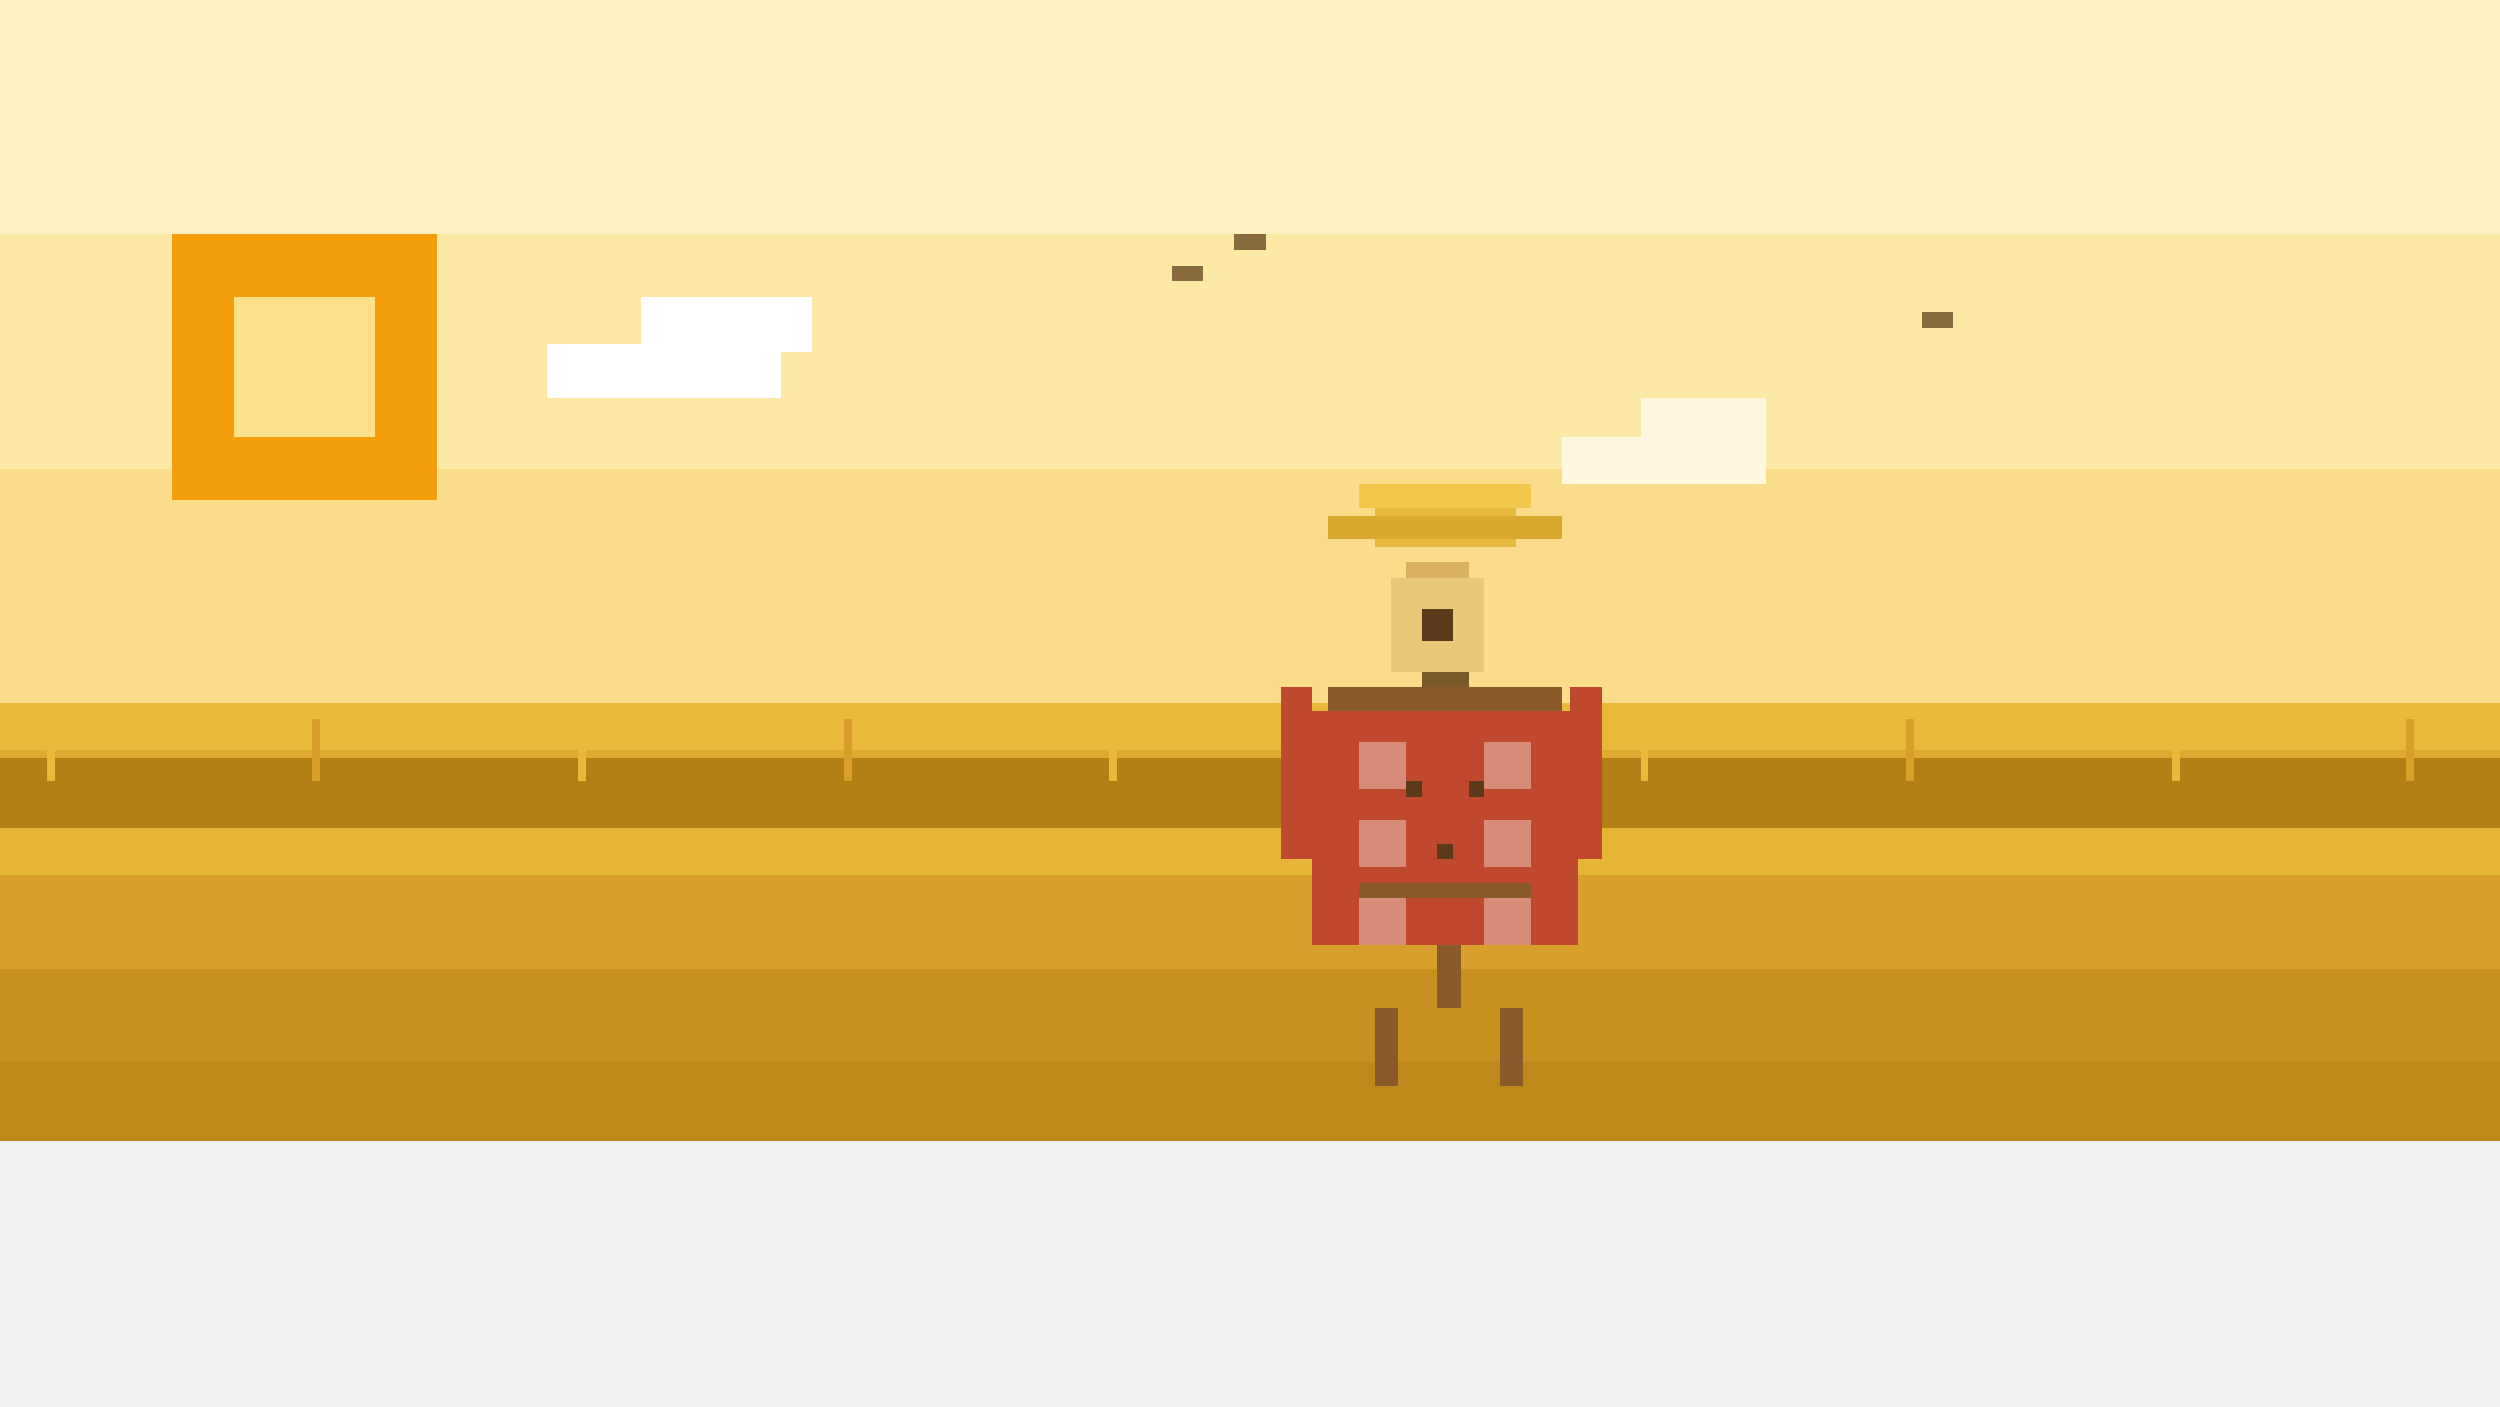
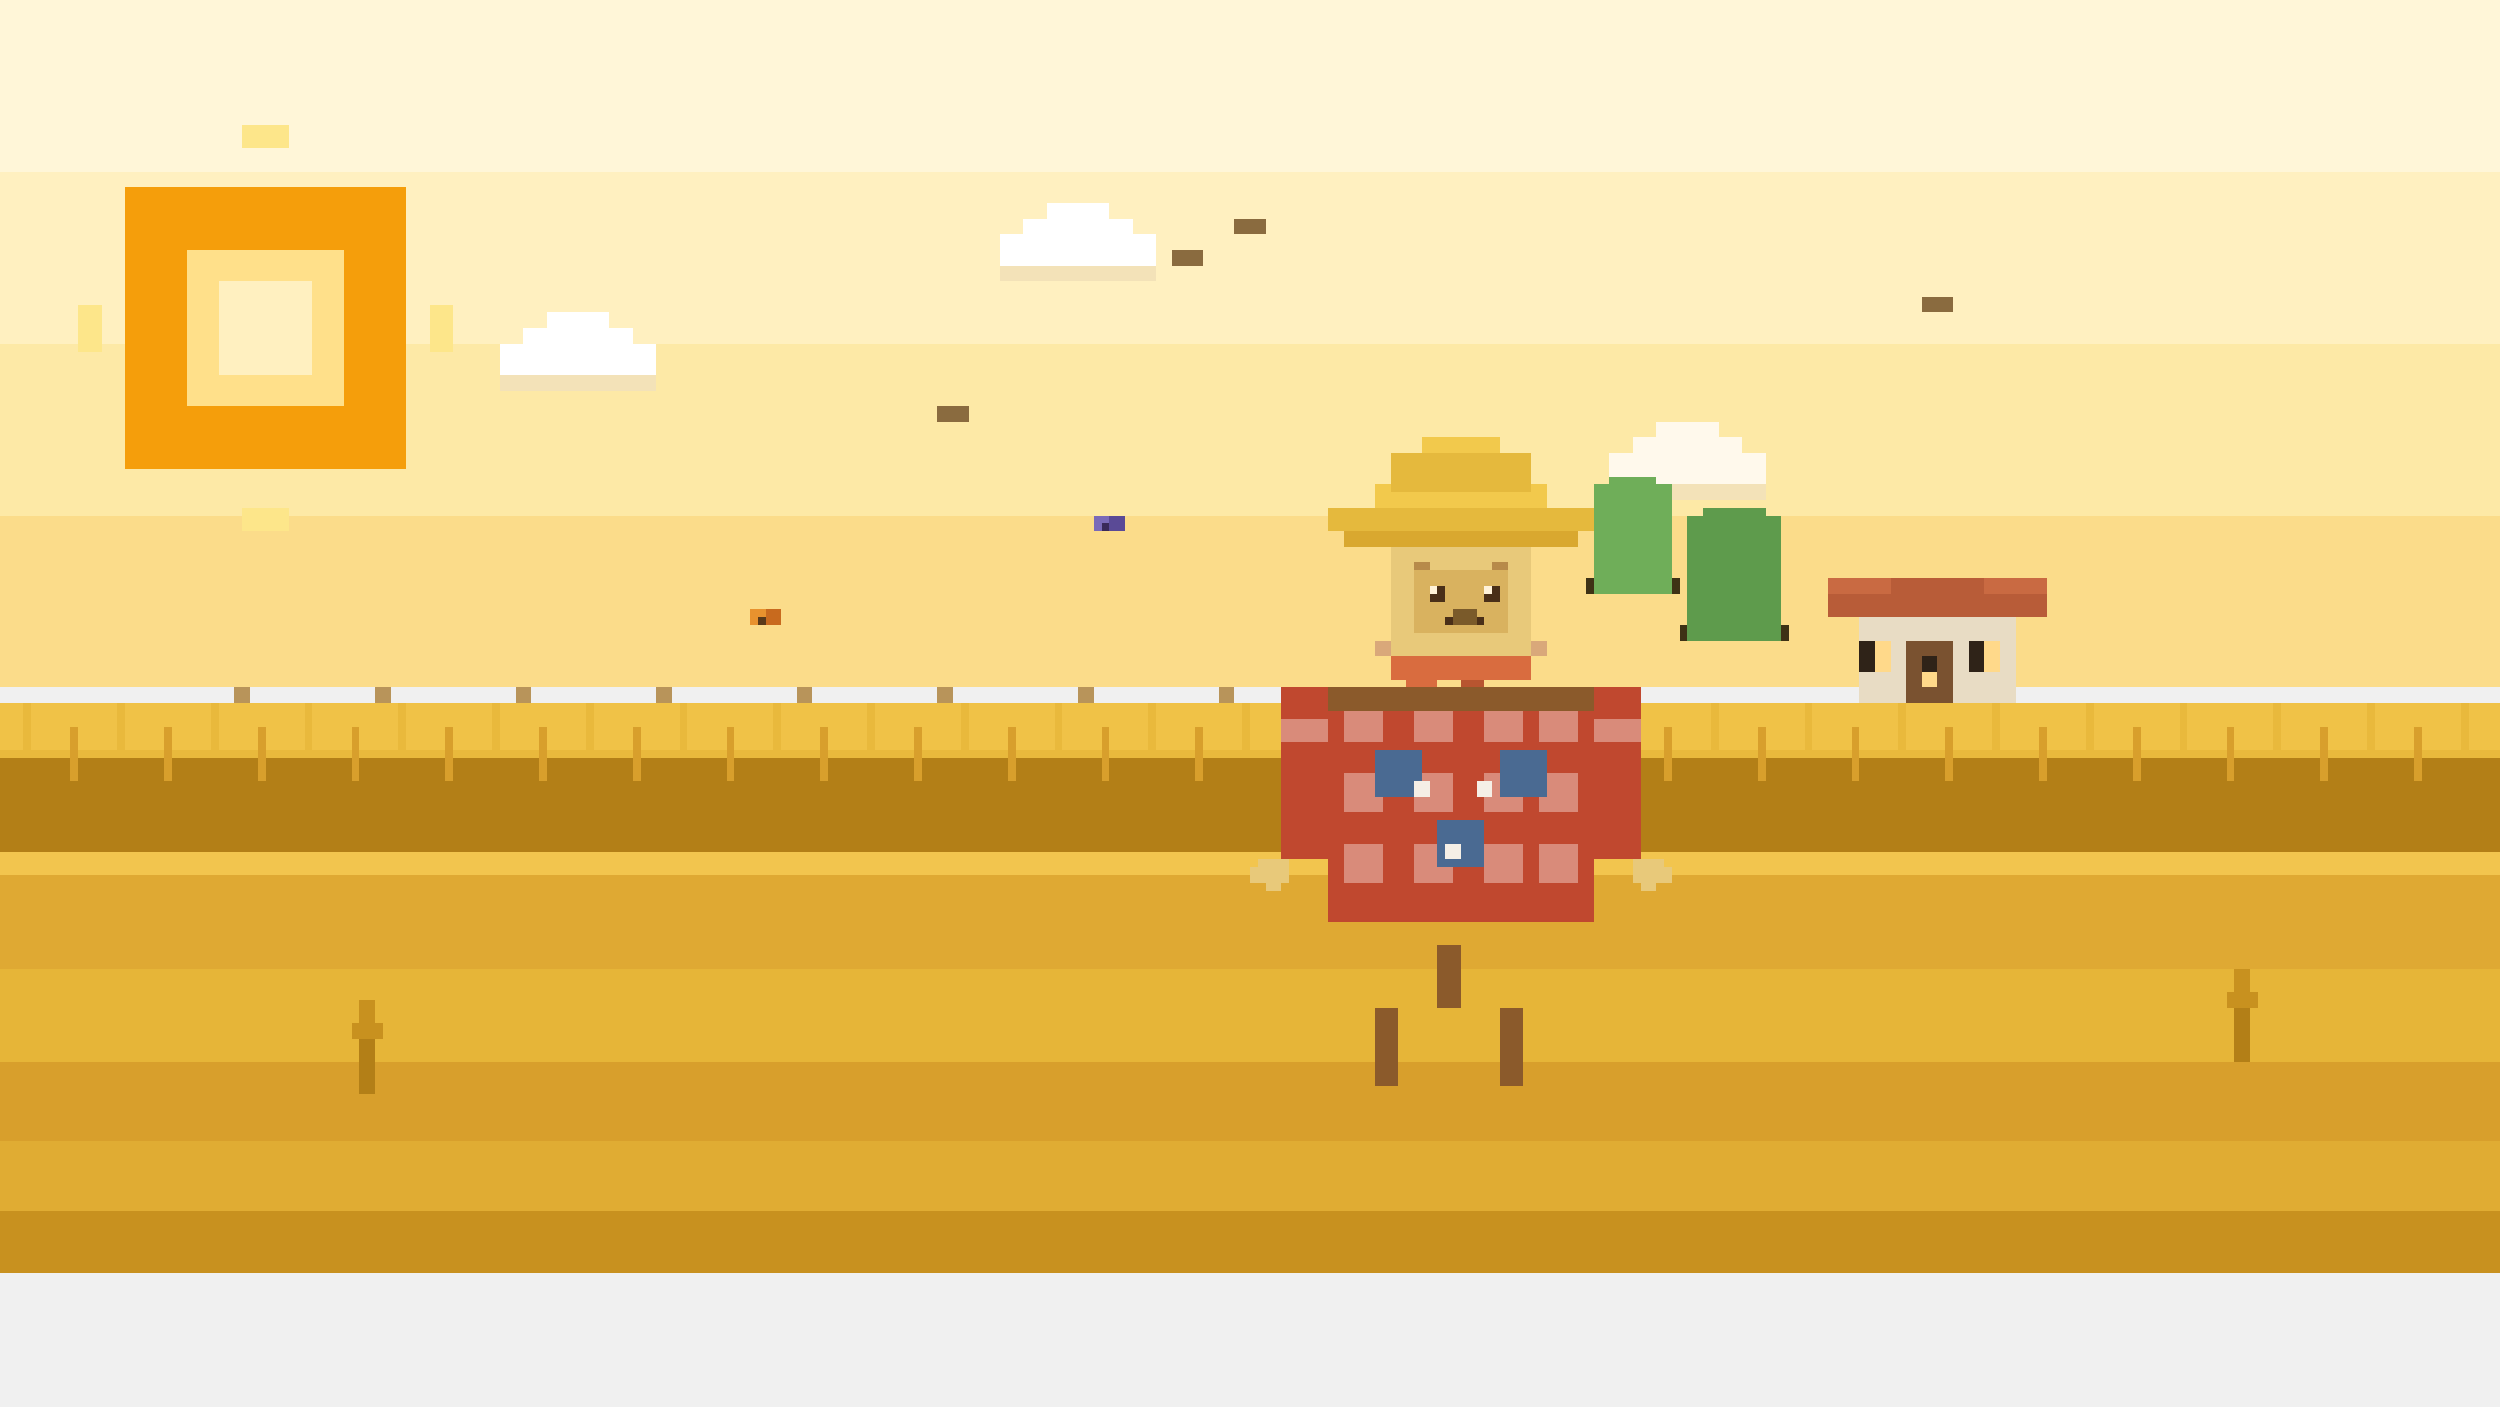
<svg xmlns="http://www.w3.org/2000/svg" viewBox="0 0 320 180" shape-rendering="crispEdges">
  <style>
    @keyframes w1 { from { transform: translateX(0) } to { transform: translateX(-26px) } }
    @keyframes w2 { from { transform: translateX(-22px) } to { transform: translateX(6px) } }
    @keyframes cf1 { from { transform: translateX(0) } to { transform: translateX(-40px) } }
    @keyframes cf2 { from { transform: translateX(-34px) } to { transform: translateX(10px) } }
    @keyframes bf1 { from { transform: translate(0, 0) } to { transform: translate(14px, -6px) } }
    @keyframes bf2 { from { transform: translate(10px, -6px) } to { transform: translate(0, 0) } }
+     @keyframes scarf { from { transform: rotate(-3deg) translateX(0) } to { transform: rotate(3deg) translateX(2px) } }
+     @keyframes wing { 0%, 100% { opacity: 1 } 50% { opacity: .15 } }
+     @keyframes bfly1 { 0% { transform: translate(0, 0) } 25% { transform: translate(6px, -5px) } 50% { transform: translate(12px, 0) } 75% { transform: translate(6px, 5px) } 100% { transform: translate(0, 0) } }
+     @keyframes bfly2 { 0% { transform: translate(0, 0) } 25% { transform: translate(-5px, -4px) } 50% { transform: translate(-10px, 0) } 75% { transform: translate(-5px, 4px) } 100% { transform: translate(0, 0) } }
    .w1 { animation: w1 3.6s ease-in-out infinite alternate }
    .w2 { animation: w2 4.4s ease-in-out infinite alternate }
    .cf1 { animation: cf1 26s linear infinite }
    .cf2 { animation: cf2 30s linear infinite }
    .bf1 { animation: bf1 2.8s ease-in-out infinite alternate }
    .bf2 { animation: bf2 3.2s ease-in-out infinite alternate }
+     .scarf { animation: scarf 3s ease-in-out infinite alternate; transform-origin: 185px 85px; transform-box: fill-box }
+     .wing { animation: wing .5s steps(1) infinite }
+     .bfly1 { animation: bfly1 4s ease-in-out infinite }
+     .bfly2 { animation: bfly2 5s ease-in-out infinite 1s }
  </style>
-   <rect x="0" y="0" width="320" height="30" fill="#FFF0C4" />
-   <rect x="0" y="30" width="320" height="30" fill="#FDE9A6" />
-   <rect x="0" y="60" width="320" height="30" fill="#FBDC8A" />
-   <g>
-     <rect x="22" y="30" width="34" height="34" fill="#F59E0B" />
-     <rect x="30" y="38" width="18" height="18" fill="#FFE08A" />
-   </g>
-   <g>
-     <rect x="70" y="44" width="30" height="7" class="cf1" fill="#FFFFFF" />
-     <rect x="82" y="38" width="22" height="7" class="cf1" fill="#FFFFFF" />
-     <rect x="200" y="56" width="26" height="6" class="cf2" fill="#FFF7E0" />
-     <rect x="210" y="51" width="16" height="6" class="cf2" fill="#FFF7E0" />
-   </g>
-   <g>
-     <rect x="150" y="34" width="4" height="2" class="bf1" fill="#8A6B3F" />
-     <rect x="158" y="30" width="4" height="2" class="bf2" fill="#8A6B3F" />
-     <rect x="246" y="40" width="4" height="2" class="bf2" fill="#8A6B3F" />
-   </g>
-   <rect x="0" y="90" width="320" height="22" class="w1" fill="#E9B93C" />
-   <rect x="0" y="96" width="320" height="4" class="w1" fill="#B37F17" />
-   <rect x="0" y="96" width="320" height="18" class="w2" fill="#DFA933" />
-   <rect x="0" y="97" width="320" height="4" class="w2" fill="#B37F17" />
-   <rect x="0" y="104" width="320" height="16" class="w1" fill="#E6B538" />
-   <rect x="0" y="98" width="320" height="4" class="w1" fill="#B37F17" />
-   <rect x="0" y="112" width="320" height="14" class="w2" fill="#D89F2C" />
-   <rect x="0" y="98" width="320" height="4" class="w2" fill="#B37F17" />
-   <rect x="0" y="124" width="320" height="12" class="w1" fill="#C8911F" />
-   <rect x="0" y="100" width="320" height="4" class="w1" fill="#B37F17" />
-   <rect x="0" y="136" width="320" height="10" class="w2" fill="#BF881B" />
-   <rect x="0" y="102" width="320" height="4" class="w2" fill="#B37F17" />
+   <rect x="0" y="0" width="320" height="22" fill="#FFF6D8" />
+   <rect x="0" y="22" width="320" height="22" fill="#FFF0C0" />
+   <rect x="0" y="44" width="320" height="22" fill="#FDE9A6" />
+   <rect x="0" y="66" width="320" height="22" fill="#FBDC8A" />
+   <g>
+     <rect x="16" y="24" width="36" height="36" fill="#F59E0B" />
+     <rect x="24" y="32" width="20" height="20" fill="#FFE08A" />
+     <rect x="28" y="36" width="12" height="12" fill="#FFF0C0" />
+     <rect x="10" y="39" width="3" height="6" fill="#FDE68A" />
+     <rect x="55" y="39" width="3" height="6" fill="#FDE68A" />
+     <rect x="31" y="16" width="6" height="3" fill="#FDE68A" />
+     <rect x="31" y="65" width="6" height="3" fill="#FDE68A" />
+   </g>
+   <g>
+     <rect x="64" y="46" width="20" height="4" fill="#F3E2B8" />
+     <rect x="64" y="44" width="20" height="4" fill="#FFFFFF" />
+     <rect x="67" y="42" width="14" height="3" fill="#FFFFFF" />
+     <rect x="70" y="40" width="8" height="3" fill="#FFFFFF" />
+     <rect x="206" y="60" width="20" height="4" fill="#F3E2B8" />
+     <rect x="206" y="58" width="20" height="4" fill="#FFF9EC" />
+     <rect x="209" y="56" width="14" height="3" fill="#FFF9EC" />
+     <rect x="212" y="54" width="8" height="3" fill="#FFF9EC" />
+     <rect x="128" y="32" width="20" height="4" fill="#F3E2B8" />
+     <rect x="128" y="30" width="20" height="4" fill="#FFFFFF" />
+     <rect x="131" y="28" width="14" height="3" fill="#FFFFFF" />
+     <rect x="134" y="26" width="8" height="3" fill="#FFFFFF" />
+   </g>
+   <g>
+     <rect x="150" y="32" width="4" height="2" class="bf1" fill="#8A6B3F" />
+     <rect x="158" y="28" width="4" height="2" class="bf2" fill="#8A6B3F" />
+     <rect x="246" y="38" width="4" height="2" class="bf2" fill="#8A6B3F" />
+     <rect x="120" y="52" width="4" height="2" class="bf1" fill="#8A6B3F" />
+   </g>
+   <g>
+     <rect x="215" y="80" width="14" height="2" fill="#3E3215" />
+     <rect x="221" y="78" width="2" height="2" fill="#4A3A1F" />
+     <rect x="216" y="66" width="12" height="16" fill="#5E9B4C" />
+     <rect x="218" y="65" width="8" height="2" fill="#5E9B4C" />
+     <rect x="203" y="74" width="12" height="2" fill="#3E3215" />
+     <rect x="208" y="72" width="2" height="2" fill="#4A3A1F" />
+     <rect x="204" y="62" width="10" height="14" fill="#6FAE59" />
+     <rect x="206" y="61" width="6" height="2" fill="#6FAE59" />
+   </g>
+   <rect x="238" y="78" width="20" height="14" fill="#E8DCC4" />
+   <rect x="234" y="74" width="28" height="5" fill="#B85C38" />
+   <rect x="234" y="74" width="8" height="2" fill="#C96A42" />
+   <rect x="254" y="74" width="8" height="2" fill="#C96A42" />
+   <rect x="244" y="82" width="6" height="8" fill="#7A5230" />
+   <rect x="246" y="84" width="2" height="4" fill="#2F2318" />
+   <rect x="246" y="86" width="2" height="2" fill="#FFD98A" />
+   <rect x="238" y="82" width="4" height="4" fill="#2F2318" />
+   <rect x="240" y="82" width="2" height="4" fill="#FFD98A" />
+   <rect x="252" y="82" width="4" height="4" fill="#2F2318" />
+   <rect x="254" y="82" width="2" height="4" fill="#FFD98A" />
+   <rect x="240" y="92" width="14" height="4" fill="#B85C38" />
+   <rect x="30" y="88" width="2" height="14" fill="#B8945A" />
+   <rect x="48" y="88" width="2" height="14" fill="#B8945A" />
+   <rect x="66" y="88" width="2" height="14" fill="#B8945A" />
+   <rect x="84" y="88" width="2" height="14" fill="#B8945A" />
+   <rect x="102" y="88" width="2" height="14" fill="#B8945A" />
+   <rect x="120" y="88" width="2" height="14" fill="#B8945A" />
+   <rect x="138" y="88" width="2" height="14" fill="#B8945A" />
+   <rect x="156" y="88" width="2" height="14" fill="#B8945A" />
+   <rect x="26" y="92" width="134" height="2" fill="#C8A468" />
+   <rect x="0" y="90" width="320" height="22" class="w1" fill="#F0C247" />
+   <rect x="0" y="96" width="320" height="3" class="w1" fill="#B37F17" />
+   <rect x="0" y="96" width="320" height="18" class="w2" fill="#E9B93C" />
+   <rect x="0" y="97" width="320" height="3" class="w2" fill="#B37F17" />
+   <rect x="0" y="104" width="320" height="16" class="w1" fill="#F2C54E" />
+   <rect x="0" y="98" width="320" height="3" class="w1" fill="#B37F17" />
+   <rect x="0" y="112" width="320" height="14" class="w2" fill="#DFA933" />
+   <rect x="0" y="98" width="320" height="3" class="w2" fill="#B37F17" />
+   <rect x="0" y="124" width="320" height="12" class="w1" fill="#E6B538" />
+   <rect x="0" y="100" width="320" height="3" class="w1" fill="#B37F17" />
+   <rect x="0" y="136" width="320" height="10" class="w2" fill="#D89F2C" />
+   <rect x="0" y="102" width="320" height="3" class="w2" fill="#B37F17" />
+   <rect x="0" y="146" width="320" height="9" class="w1" fill="#E0AC33" />
+   <rect x="0" y="104" width="320" height="3" class="w1" fill="#B37F17" />
+   <rect x="0" y="155" width="320" height="8" class="w2" fill="#C8911F" />
+   <rect x="0" y="106" width="320" height="3" class="w2" fill="#B37F17" />
  <g class="w1">
-     <rect x="6" y="92" width="1" height="8" fill="#E9B93C" />
-     <rect x="40" y="92" width="1" height="8" fill="#D89F2C" />
-     <rect x="74" y="92" width="1" height="8" fill="#E9B93C" />
-     <rect x="108" y="92" width="1" height="8" fill="#D89F2C" />
-     <rect x="142" y="92" width="1" height="8" fill="#E9B93C" />
-     <rect x="176" y="92" width="1" height="8" fill="#D89F2C" />
-     <rect x="210" y="92" width="1" height="8" fill="#E9B93C" />
-     <rect x="244" y="92" width="1" height="8" fill="#D89F2C" />
-     <rect x="278" y="92" width="1" height="8" fill="#E9B93C" />
-     <rect x="308" y="92" width="1" height="8" fill="#D89F2C" />
-   </g>
-   <g>
-     <rect x="178" y="74" width="12" height="12" fill="#E8C97A" />
-     <rect x="182" y="78" width="4" height="4" fill="#5A3A1A" />
-     <rect x="180" y="72" width="8" height="2" fill="#D9B25F" />
-     <rect x="176" y="64" width="18" height="6" fill="#E5B93D" />
-     <rect x="170" y="66" width="30" height="3" fill="#D9A82F" />
-     <rect x="174" y="62" width="22" height="3" fill="#F2C94C" />
-     <rect x="182" y="86" width="6" height="2" fill="#7A5A2A" />
-     <rect x="170" y="88" width="30" height="3" fill="#8B5A2B" />
-     <rect x="168" y="91" width="34" height="30" fill="#C0482F" />
-     <rect x="168" y="91" width="34" height="30" fill="#C0482F" />
-     <rect x="174" y="95" width="6" height="6" fill="#D98B7A" />
-     <rect x="190" y="95" width="6" height="6" fill="#D98B7A" />
-     <rect x="174" y="105" width="6" height="6" fill="#D98B7A" />
-     <rect x="190" y="105" width="6" height="6" fill="#D98B7A" />
-     <rect x="174" y="115" width="6" height="6" fill="#D98B7A" />
-     <rect x="190" y="115" width="6" height="6" fill="#D98B7A" />
-     <rect x="174" y="113" width="22" height="2" fill="#8B5A2B" />
-     <rect x="180" y="100" width="2" height="2" fill="#5A3A1A" />
-     <rect x="188" y="100" width="2" height="2" fill="#5A3A1A" />
-     <rect x="184" y="108" width="2" height="2" fill="#5A3A1A" />
+     <rect x="3" y="90" width="1" height="7" fill="#E9B93C" />
+     <rect x="9" y="93" width="1" height="7" fill="#D89F2C" />
+     <rect x="15" y="90" width="1" height="7" fill="#E9B93C" />
+     <rect x="21" y="93" width="1" height="7" fill="#D89F2C" />
+     <rect x="27" y="90" width="1" height="7" fill="#E9B93C" />
+     <rect x="33" y="93" width="1" height="7" fill="#D89F2C" />
+     <rect x="39" y="90" width="1" height="7" fill="#E9B93C" />
+     <rect x="45" y="93" width="1" height="7" fill="#D89F2C" />
+     <rect x="51" y="90" width="1" height="7" fill="#E9B93C" />
+     <rect x="57" y="93" width="1" height="7" fill="#D89F2C" />
+     <rect x="63" y="90" width="1" height="7" fill="#E9B93C" />
+     <rect x="69" y="93" width="1" height="7" fill="#D89F2C" />
+     <rect x="75" y="90" width="1" height="7" fill="#E9B93C" />
+     <rect x="81" y="93" width="1" height="7" fill="#D89F2C" />
+     <rect x="87" y="90" width="1" height="7" fill="#E9B93C" />
+     <rect x="93" y="93" width="1" height="7" fill="#D89F2C" />
+     <rect x="99" y="90" width="1" height="7" fill="#E9B93C" />
+     <rect x="105" y="93" width="1" height="7" fill="#D89F2C" />
+     <rect x="111" y="90" width="1" height="7" fill="#E9B93C" />
+     <rect x="117" y="93" width="1" height="7" fill="#D89F2C" />
+     <rect x="123" y="90" width="1" height="7" fill="#E9B93C" />
+     <rect x="129" y="93" width="1" height="7" fill="#D89F2C" />
+     <rect x="135" y="90" width="1" height="7" fill="#E9B93C" />
+     <rect x="141" y="93" width="1" height="7" fill="#D89F2C" />
+     <rect x="147" y="90" width="1" height="7" fill="#E9B93C" />
+     <rect x="153" y="93" width="1" height="7" fill="#D89F2C" />
+     <rect x="159" y="90" width="1" height="7" fill="#E9B93C" />
+     <rect x="165" y="93" width="1" height="7" fill="#D89F2C" />
+     <rect x="171" y="90" width="1" height="7" fill="#E9B93C" />
+     <rect x="177" y="93" width="1" height="7" fill="#D89F2C" />
+     <rect x="183" y="90" width="1" height="7" fill="#E9B93C" />
+     <rect x="189" y="93" width="1" height="7" fill="#D89F2C" />
+     <rect x="195" y="90" width="1" height="7" fill="#E9B93C" />
+     <rect x="201" y="93" width="1" height="7" fill="#D89F2C" />
+     <rect x="207" y="90" width="1" height="7" fill="#E9B93C" />
+     <rect x="213" y="93" width="1" height="7" fill="#D89F2C" />
+     <rect x="219" y="90" width="1" height="7" fill="#E9B93C" />
+     <rect x="225" y="93" width="1" height="7" fill="#D89F2C" />
+     <rect x="231" y="90" width="1" height="7" fill="#E9B93C" />
+     <rect x="237" y="93" width="1" height="7" fill="#D89F2C" />
+     <rect x="243" y="90" width="1" height="7" fill="#E9B93C" />
+     <rect x="249" y="93" width="1" height="7" fill="#D89F2C" />
+     <rect x="255" y="90" width="1" height="7" fill="#E9B93C" />
+     <rect x="261" y="93" width="1" height="7" fill="#D89F2C" />
+     <rect x="267" y="90" width="1" height="7" fill="#E9B93C" />
+     <rect x="273" y="93" width="1" height="7" fill="#D89F2C" />
+     <rect x="279" y="90" width="1" height="7" fill="#E9B93C" />
+     <rect x="285" y="93" width="1" height="7" fill="#D89F2C" />
+     <rect x="291" y="90" width="1" height="7" fill="#E9B93C" />
+     <rect x="297" y="93" width="1" height="7" fill="#D89F2C" />
+     <rect x="303" y="90" width="1" height="7" fill="#E9B93C" />
+     <rect x="309" y="93" width="1" height="7" fill="#D89F2C" />
+     <rect x="315" y="90" width="1" height="7" fill="#E9B93C" />
+   </g>
+   <rect x="46" y="128" width="2" height="3" fill="#C8911F" />
+   <rect x="45" y="131" width="4" height="2" fill="#C8911F" />
+   <rect x="46" y="133" width="2" height="4" fill="#B37F17" />
+   <rect x="46" y="137" width="2" height="3" fill="#B37F17" />
+   <rect x="286" y="124" width="2" height="3" fill="#C8911F" />
+   <rect x="285" y="127" width="4" height="2" fill="#C8911F" />
+   <rect x="286" y="129" width="2" height="4" fill="#B37F17" />
+   <rect x="286" y="133" width="2" height="3" fill="#B37F17" />
+   <g>
    <rect x="184" y="121" width="3" height="8" fill="#8B5A2B" />
    <rect x="176" y="129" width="3" height="10" fill="#8B5A2B" />
    <rect x="192" y="129" width="3" height="10" fill="#8B5A2B" />
-     <rect x="164" y="88" width="4" height="22" fill="#C0482F" />
-     <rect x="201" y="88" width="4" height="22" fill="#C0482F" />
+     <rect x="176" y="62" width="22" height="3" fill="#F2C94C" />
+     <rect x="170" y="65" width="34" height="3" fill="#E5B93D" />
+     <rect x="178" y="58" width="18" height="5" fill="#E5B93D" />
+     <rect x="182" y="56" width="10" height="2" fill="#F2C94C" />
+     <rect x="172" y="68" width="30" height="2" fill="#D9A82F" />
+     <rect x="178" y="70" width="18" height="14" fill="#E8C97A" />
+     <rect x="181" y="73" width="12" height="8" fill="#D9B25F" />
+     <rect x="183" y="75" width="2" height="2" fill="#4A2F18" />
+     <rect x="190" y="75" width="2" height="2" fill="#4A2F18" />
+     <rect x="183" y="75" width="1" height="1" fill="#FFF2D9" />
+     <rect x="190" y="75" width="1" height="1" fill="#FFF2D9" />
+     <rect x="185" y="79" width="5" height="1" fill="#4A2F18" />
+     <rect x="186" y="78" width="3" height="2" fill="#7A5A2A" />
+     <rect x="181" y="72" width="2" height="1" fill="#B78A4A" />
+     <rect x="191" y="72" width="2" height="1" fill="#B78A4A" />
+     <rect x="176" y="82" width="2" height="2" fill="#D9A87A" />
+     <rect x="196" y="82" width="2" height="2" fill="#D9A87A" />
+     <rect x="178" y="84" width="18" height="3" class="scarf" fill="#D96C3F" />
+     <rect x="180" y="87" width="4" height="4" class="scarf" fill="#D96C3F" />
+     <rect x="187" y="87" width="3" height="3" class="scarf" fill="#B85530" />
+     <rect x="170" y="88" width="34" height="30" fill="#C0482F" />
+     <rect x="172" y="90" width="5" height="5" fill="#D98B7A" />
+     <rect x="181" y="90" width="5" height="5" fill="#D98B7A" />
+     <rect x="190" y="90" width="5" height="5" fill="#D98B7A" />
+     <rect x="197" y="90" width="5" height="5" fill="#D98B7A" />
+     <rect x="172" y="99" width="5" height="5" fill="#D98B7A" />
+     <rect x="181" y="99" width="5" height="5" fill="#D98B7A" />
+     <rect x="190" y="99" width="5" height="5" fill="#D98B7A" />
+     <rect x="197" y="99" width="5" height="5" fill="#D98B7A" />
+     <rect x="172" y="108" width="5" height="5" fill="#D98B7A" />
+     <rect x="181" y="108" width="5" height="5" fill="#D98B7A" />
+     <rect x="190" y="108" width="5" height="5" fill="#D98B7A" />
+     <rect x="197" y="108" width="5" height="5" fill="#D98B7A" />
+     <rect x="176" y="96" width="6" height="6" fill="#4A6A92" />
+     <rect x="192" y="96" width="6" height="6" fill="#4A6A92" />
+     <rect x="184" y="105" width="6" height="6" fill="#4A6A92" />
+     <rect x="181" y="100" width="2" height="2" fill="#F5EFE6" />
+     <rect x="189" y="100" width="2" height="2" fill="#F5EFE6" />
+     <rect x="185" y="108" width="2" height="2" fill="#F5EFE6" />
+     <rect x="164" y="88" width="6" height="22" fill="#C0482F" />
+     <rect x="164" y="92" width="6" height="3" fill="#D98B7A" />
+     <rect x="161" y="110" width="4" height="3" fill="#E8C97A" />
+     <rect x="160" y="111" width="2" height="2" fill="#E8C97A" />
+     <rect x="162" y="112" width="2" height="2" fill="#E8C97A" />
+     <rect x="204" y="88" width="6" height="22" fill="#C0482F" />
+     <rect x="204" y="92" width="6" height="3" fill="#D98B7A" />
+     <rect x="209" y="110" width="4" height="3" fill="#E8C97A" />
+     <rect x="212" y="111" width="2" height="2" fill="#E8C97A" />
+     <rect x="210" y="112" width="2" height="2" fill="#E8C97A" />
+     <rect x="170" y="88" width="34" height="3" fill="#8B5A2B" />
+   </g>
+   <g class="bfly1">
+     <rect x="96" y="78" width="2" height="2" class="wing" fill="#E8922E" />
+     <rect x="98" y="78" width="2" height="2" class="wing" fill="#C86A1E" />
+     <rect x="97" y="79" width="1" height="1" fill="#5A3A1A" />
+   </g>
+   <g class="bfly2">
+     <rect x="140" y="66" width="2" height="2" class="wing" fill="#7A6AB8" />
+     <rect x="142" y="66" width="2" height="2" class="wing" fill="#5A4A96" />
+     <rect x="141" y="67" width="1" height="1" fill="#3A2A5A" />
  </g>
</svg>
